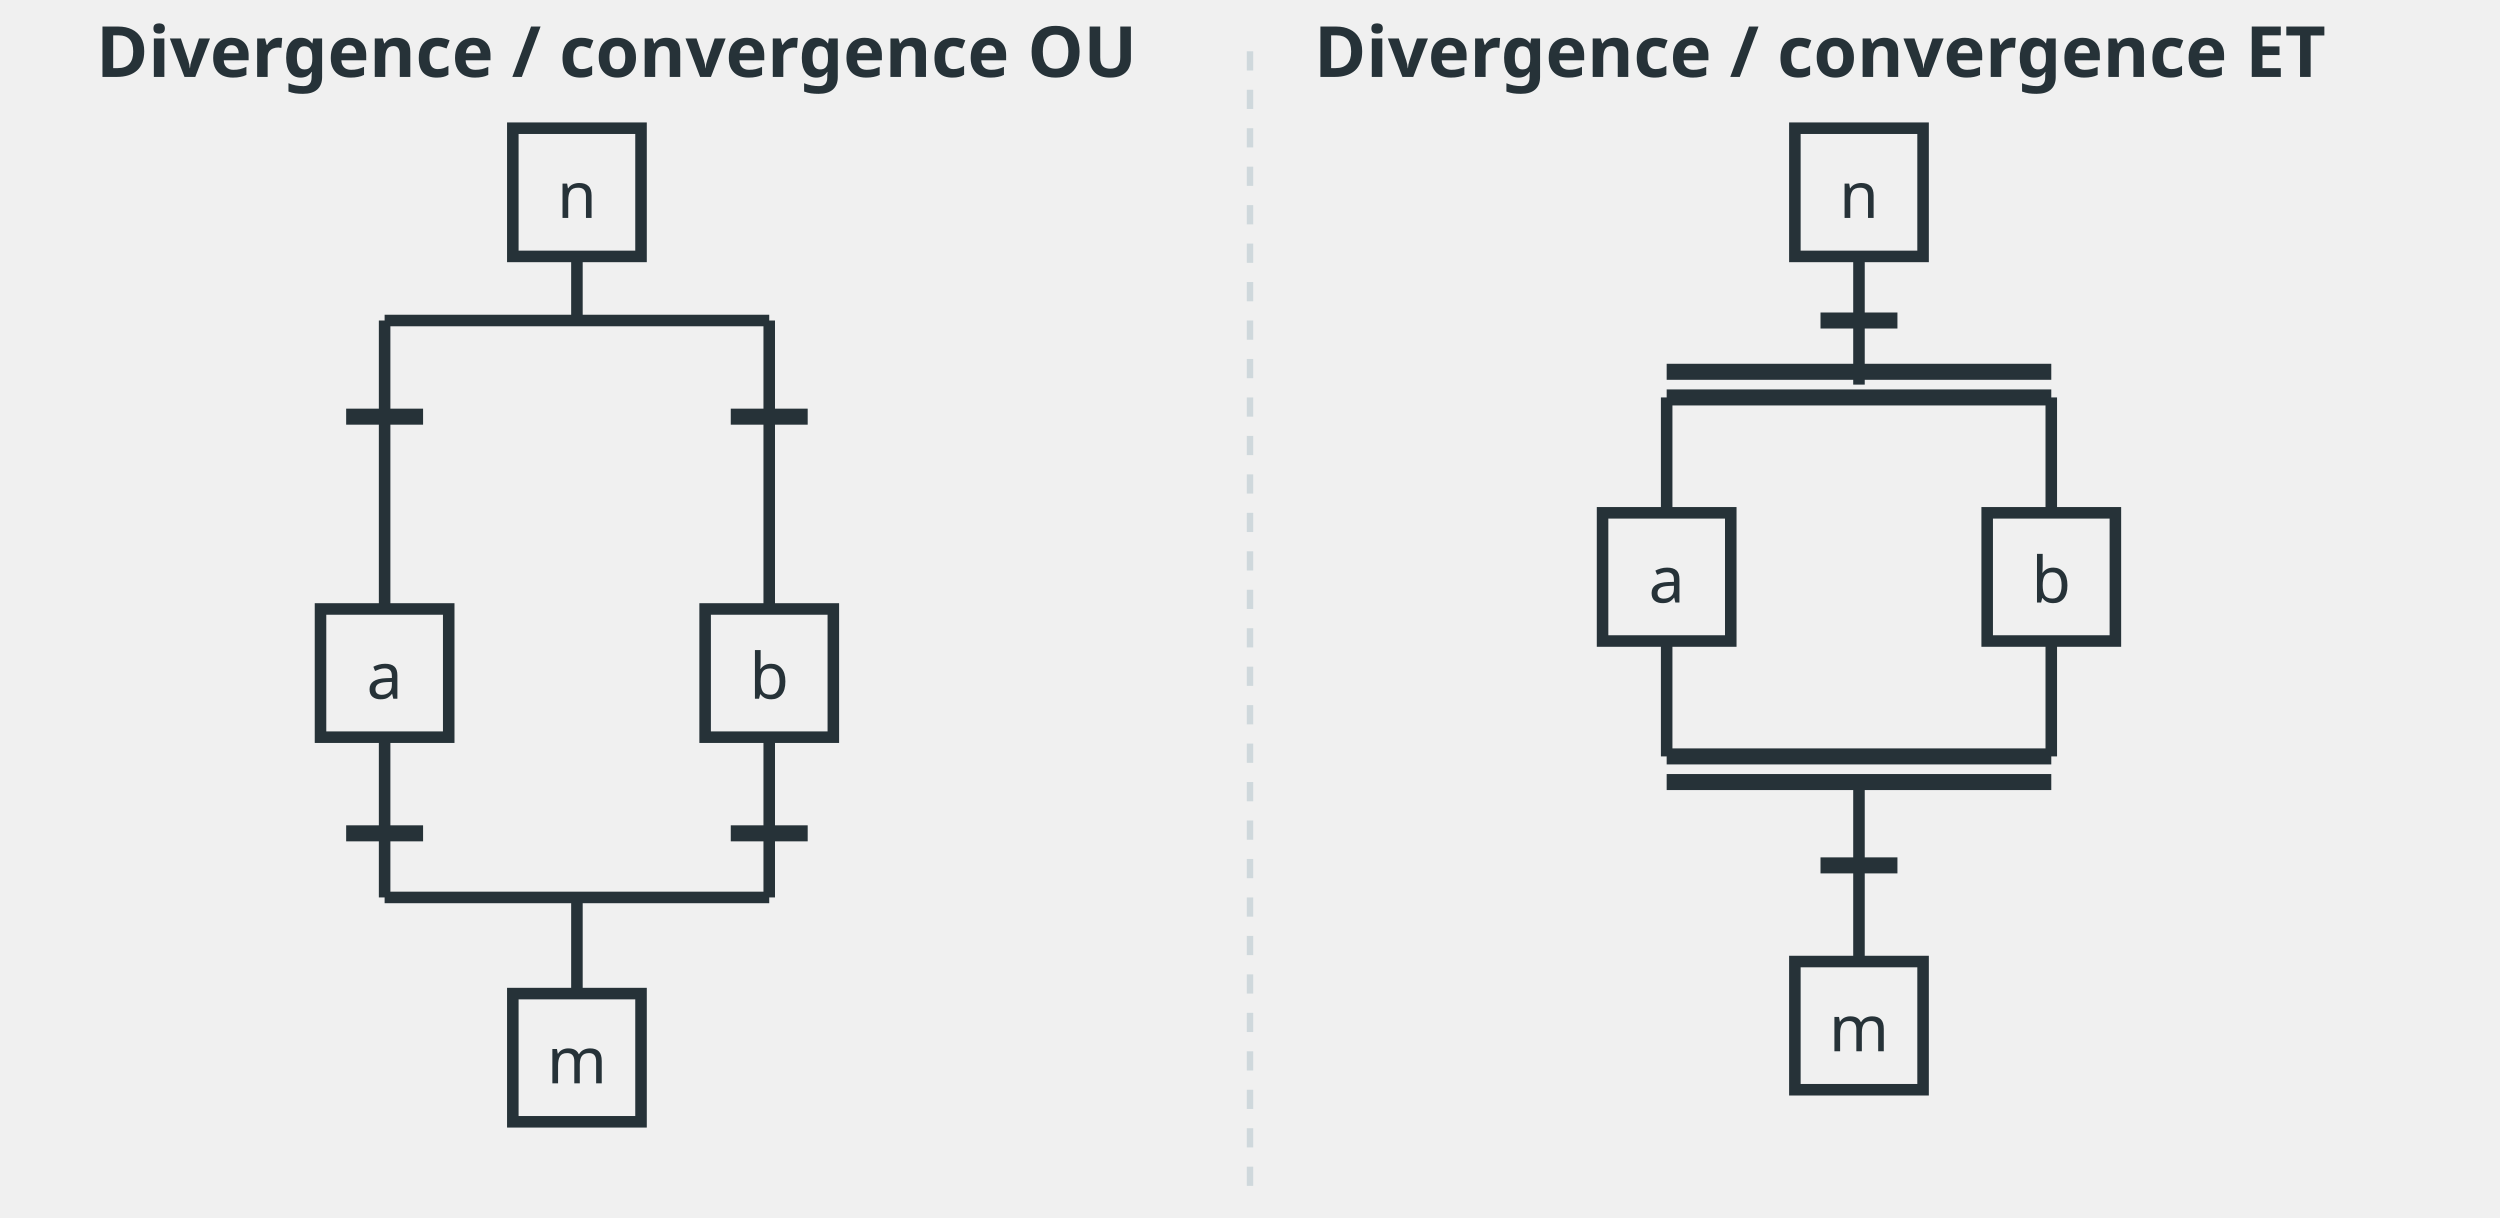
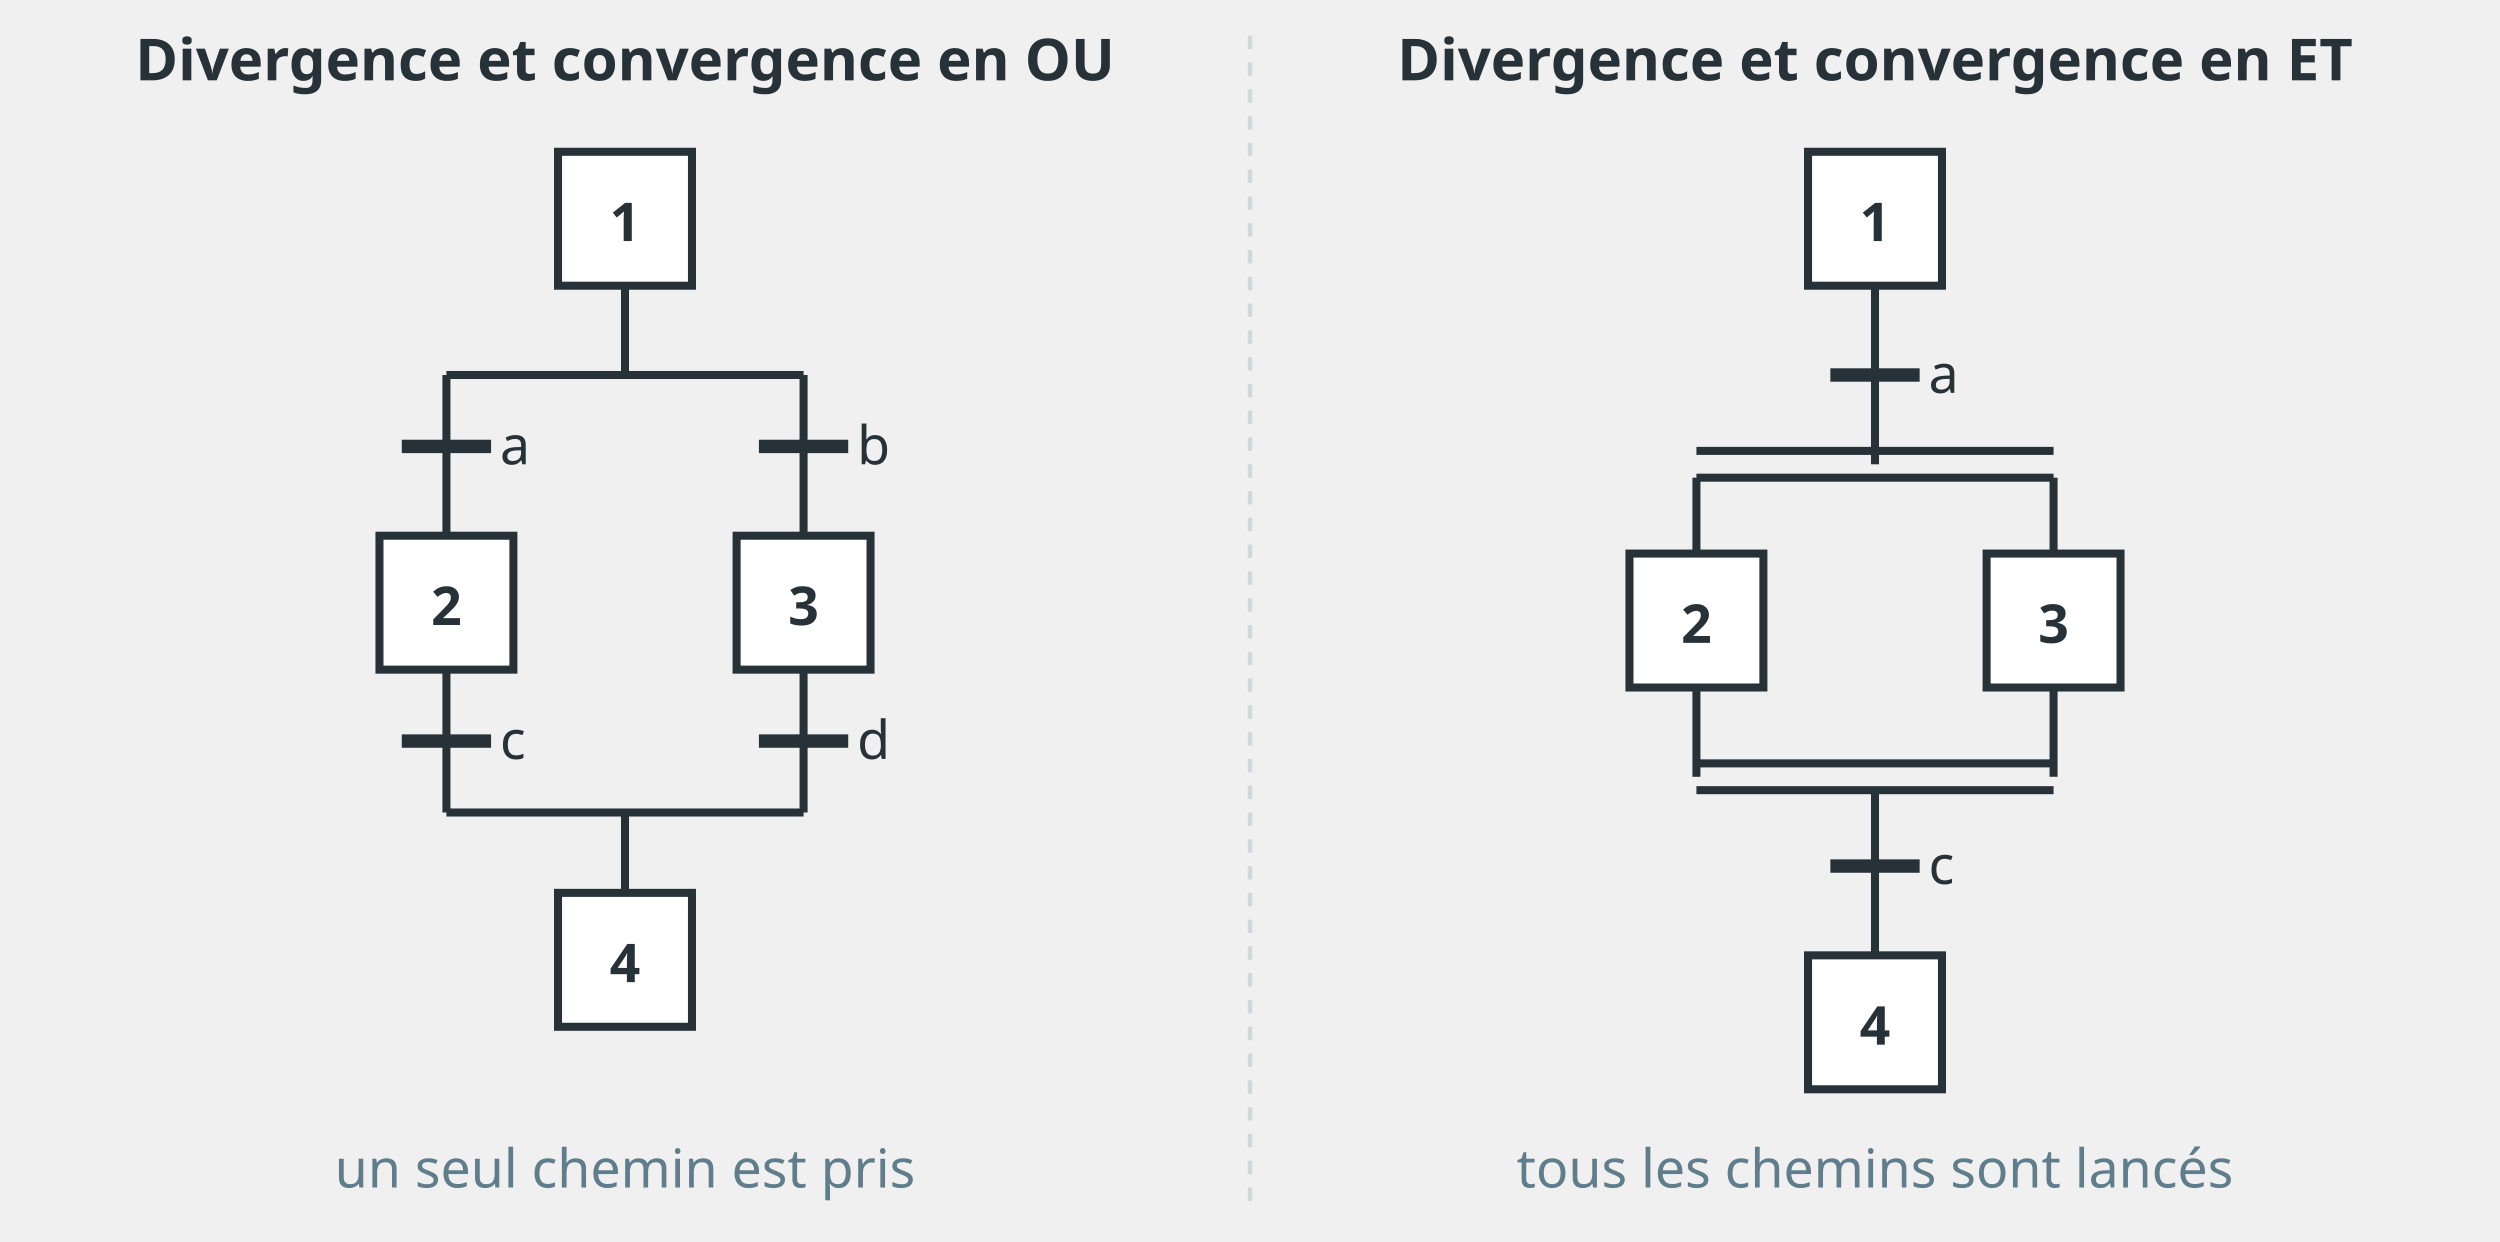
- <svg xmlns="http://www.w3.org/2000/svg" viewBox="0 0 390 190" font-family="sans-serif">
-   <text x="15" y="12" font-size="11" font-weight="bold" fill="#263238">Divergence / convergence OU</text>
-   <text x="205" y="12" font-size="11" font-weight="bold" fill="#263238">Divergence / convergence ET</text>
-   <line x1="195" y1="8" x2="195" y2="185" stroke="#cfd8dc" stroke-width="1" stroke-dasharray="3,3" />
-   <g stroke="#263238" stroke-width="1.8" fill="none">
-     <rect x="80" y="20" width="20" height="20" />
-     <line x1="90" y1="40" x2="90" y2="50" />
-     <line x1="60" y1="50" x2="120" y2="50" />
-     <line x1="60" y1="50" x2="60" y2="65" />
-     <line x1="120" y1="50" x2="120" y2="65" />
-     <line x1="54" y1="65" x2="66" y2="65" stroke-width="2.5" />
-     <line x1="114" y1="65" x2="126" y2="65" stroke-width="2.5" />
-     <line x1="60" y1="65" x2="60" y2="95" />
-     <line x1="120" y1="65" x2="120" y2="95" />
-     <rect x="50" y="95" width="20" height="20" />
-     <rect x="110" y="95" width="20" height="20" />
-     <line x1="60" y1="115" x2="60" y2="130" />
-     <line x1="120" y1="115" x2="120" y2="130" />
-     <line x1="54" y1="130" x2="66" y2="130" stroke-width="2.5" />
-     <line x1="114" y1="130" x2="126" y2="130" stroke-width="2.5" />
-     <line x1="60" y1="130" x2="60" y2="140" />
-     <line x1="120" y1="130" x2="120" y2="140" />
-     <line x1="60" y1="140" x2="120" y2="140" />
-     <line x1="90" y1="140" x2="90" y2="155" />
-     <rect x="80" y="155" width="20" height="20" />
-   </g>
-   <g font-size="10" fill="#263238" text-anchor="middle">
-     <text x="90" y="34">n</text>
-     <text x="60" y="109">a</text>
-     <text x="120" y="109">b</text>
-     <text x="90" y="169">m</text>
-   </g>
-   <g stroke="#263238" stroke-width="1.8" fill="none">
-     <rect x="280" y="20" width="20" height="20" />
-     <line x1="290" y1="40" x2="290" y2="60" />
-     <line x1="284" y1="50" x2="296" y2="50" stroke-width="2.5" />
-     <line x1="260" y1="58" x2="320" y2="58" stroke-width="2.5" />
-     <line x1="260" y1="62" x2="320" y2="62" stroke-width="2.5" />
-     <line x1="260" y1="62" x2="260" y2="80" />
-     <line x1="320" y1="62" x2="320" y2="80" />
-     <rect x="250" y="80" width="20" height="20" />
-     <rect x="310" y="80" width="20" height="20" />
-     <line x1="260" y1="100" x2="260" y2="118" />
-     <line x1="320" y1="100" x2="320" y2="118" />
-     <line x1="260" y1="118" x2="320" y2="118" stroke-width="2.5" />
-     <line x1="260" y1="122" x2="320" y2="122" stroke-width="2.5" />
-     <line x1="290" y1="122" x2="290" y2="135" />
-     <line x1="284" y1="135" x2="296" y2="135" stroke-width="2.5" />
-     <line x1="290" y1="135" x2="290" y2="150" />
-     <rect x="280" y="150" width="20" height="20" />
-   </g>
-   <g font-size="10" fill="#263238" text-anchor="middle">
-     <text x="290" y="34">n</text>
-     <text x="260" y="94">a</text>
-     <text x="320" y="94">b</text>
-     <text x="290" y="164">m</text>
-   </g>
+ <svg xmlns="http://www.w3.org/2000/svg" viewBox="0 0 560 278" font-family="sans-serif">
+   <text x="140" y="18" font-size="13" text-anchor="middle" fill="#263238" font-weight="bold">Divergence et convergence en OU</text>
+   <text x="420" y="18" font-size="13" text-anchor="middle" fill="#263238" font-weight="bold">Divergence et convergence en ET</text>
+   <line x1="280" y1="8" x2="280" y2="270" stroke="#cfd8dc" stroke-width="1" stroke-dasharray="3 3" />
+   <rect x="125" y="34" width="30" height="30" fill="#fff" stroke="#263238" stroke-width="1.8" />
+   <text x="140" y="54" font-size="12" text-anchor="middle" fill="#263238" font-weight="bold">1</text>
+   <line x1="140" y1="64" x2="140" y2="84" stroke="#263238" stroke-width="1.8" />
+   <line x1="100" y1="84" x2="180" y2="84" stroke="#263238" stroke-width="1.8" />
+   <line x1="100" y1="84" x2="100" y2="100" stroke="#263238" stroke-width="1.8" />
+   <line x1="90" y1="100" x2="110" y2="100" stroke="#263238" stroke-width="3" />
+   <text x="112" y="104" font-size="12" text-anchor="start" fill="#263238">a</text>
+   <line x1="100" y1="100" x2="100" y2="120" stroke="#263238" stroke-width="1.8" />
+   <rect x="85" y="120" width="30" height="30" fill="#fff" stroke="#263238" stroke-width="1.8" />
+   <text x="100" y="140" font-size="12" text-anchor="middle" fill="#263238" font-weight="bold">2</text>
+   <line x1="100" y1="150" x2="100" y2="166" stroke="#263238" stroke-width="1.8" />
+   <line x1="90" y1="166" x2="110" y2="166" stroke="#263238" stroke-width="3" />
+   <text x="112" y="170" font-size="12" text-anchor="start" fill="#263238">c</text>
+   <line x1="100" y1="166" x2="100" y2="182" stroke="#263238" stroke-width="1.8" />
+   <line x1="180" y1="84" x2="180" y2="100" stroke="#263238" stroke-width="1.8" />
+   <line x1="170" y1="100" x2="190" y2="100" stroke="#263238" stroke-width="3" />
+   <text x="192" y="104" font-size="12" text-anchor="start" fill="#263238">b</text>
+   <line x1="180" y1="100" x2="180" y2="120" stroke="#263238" stroke-width="1.8" />
+   <rect x="165" y="120" width="30" height="30" fill="#fff" stroke="#263238" stroke-width="1.8" />
+   <text x="180" y="140" font-size="12" text-anchor="middle" fill="#263238" font-weight="bold">3</text>
+   <line x1="180" y1="150" x2="180" y2="166" stroke="#263238" stroke-width="1.8" />
+   <line x1="170" y1="166" x2="190" y2="166" stroke="#263238" stroke-width="3" />
+   <text x="192" y="170" font-size="12" text-anchor="start" fill="#263238">d</text>
+   <line x1="180" y1="166" x2="180" y2="182" stroke="#263238" stroke-width="1.8" />
+   <line x1="100" y1="182" x2="180" y2="182" stroke="#263238" stroke-width="1.8" />
+   <line x1="140" y1="182" x2="140" y2="200" stroke="#263238" stroke-width="1.8" />
+   <rect x="125" y="200" width="30" height="30" fill="#fff" stroke="#263238" stroke-width="1.8" />
+   <text x="140" y="220" font-size="12" text-anchor="middle" fill="#263238" font-weight="bold">4</text>
+   <rect x="405" y="34" width="30" height="30" fill="#fff" stroke="#263238" stroke-width="1.8" />
+   <text x="420" y="54" font-size="12" text-anchor="middle" fill="#263238" font-weight="bold">1</text>
+   <line x1="420" y1="64" x2="420" y2="84" stroke="#263238" stroke-width="1.8" />
+   <line x1="410" y1="84" x2="430" y2="84" stroke="#263238" stroke-width="3" />
+   <text x="432" y="88" font-size="12" text-anchor="start" fill="#263238">a</text>
+   <line x1="420" y1="84" x2="420" y2="104" stroke="#263238" stroke-width="1.8" />
+   <line x1="380" y1="101" x2="460" y2="101" stroke="#263238" stroke-width="1.8" />
+   <line x1="380" y1="107" x2="460" y2="107" stroke="#263238" stroke-width="1.8" />
+   <line x1="380" y1="107" x2="380" y2="124" stroke="#263238" stroke-width="1.8" />
+   <rect x="365" y="124" width="30" height="30" fill="#fff" stroke="#263238" stroke-width="1.8" />
+   <text x="380" y="144" font-size="12" text-anchor="middle" fill="#263238" font-weight="bold">2</text>
+   <line x1="380" y1="154" x2="380" y2="174" stroke="#263238" stroke-width="1.8" />
+   <line x1="460" y1="107" x2="460" y2="124" stroke="#263238" stroke-width="1.8" />
+   <rect x="445" y="124" width="30" height="30" fill="#fff" stroke="#263238" stroke-width="1.8" />
+   <text x="460" y="144" font-size="12" text-anchor="middle" fill="#263238" font-weight="bold">3</text>
+   <line x1="460" y1="154" x2="460" y2="174" stroke="#263238" stroke-width="1.8" />
+   <line x1="380" y1="171" x2="460" y2="171" stroke="#263238" stroke-width="1.8" />
+   <line x1="380" y1="177" x2="460" y2="177" stroke="#263238" stroke-width="1.8" />
+   <line x1="420" y1="177" x2="420" y2="194" stroke="#263238" stroke-width="1.8" />
+   <line x1="410" y1="194" x2="430" y2="194" stroke="#263238" stroke-width="3" />
+   <text x="432" y="198" font-size="12" text-anchor="start" fill="#263238">c</text>
+   <line x1="420" y1="194" x2="420" y2="214" stroke="#263238" stroke-width="1.8" />
+   <rect x="405" y="214" width="30" height="30" fill="#fff" stroke="#263238" stroke-width="1.8" />
+   <text x="420" y="234" font-size="12" text-anchor="middle" fill="#263238" font-weight="bold">4</text>
+   <text x="140" y="266" font-size="12" text-anchor="middle" fill="#607d8b">un seul chemin est pris</text>
+   <text x="420" y="266" font-size="12" text-anchor="middle" fill="#607d8b">tous les chemins sont lancés</text>
</svg>
